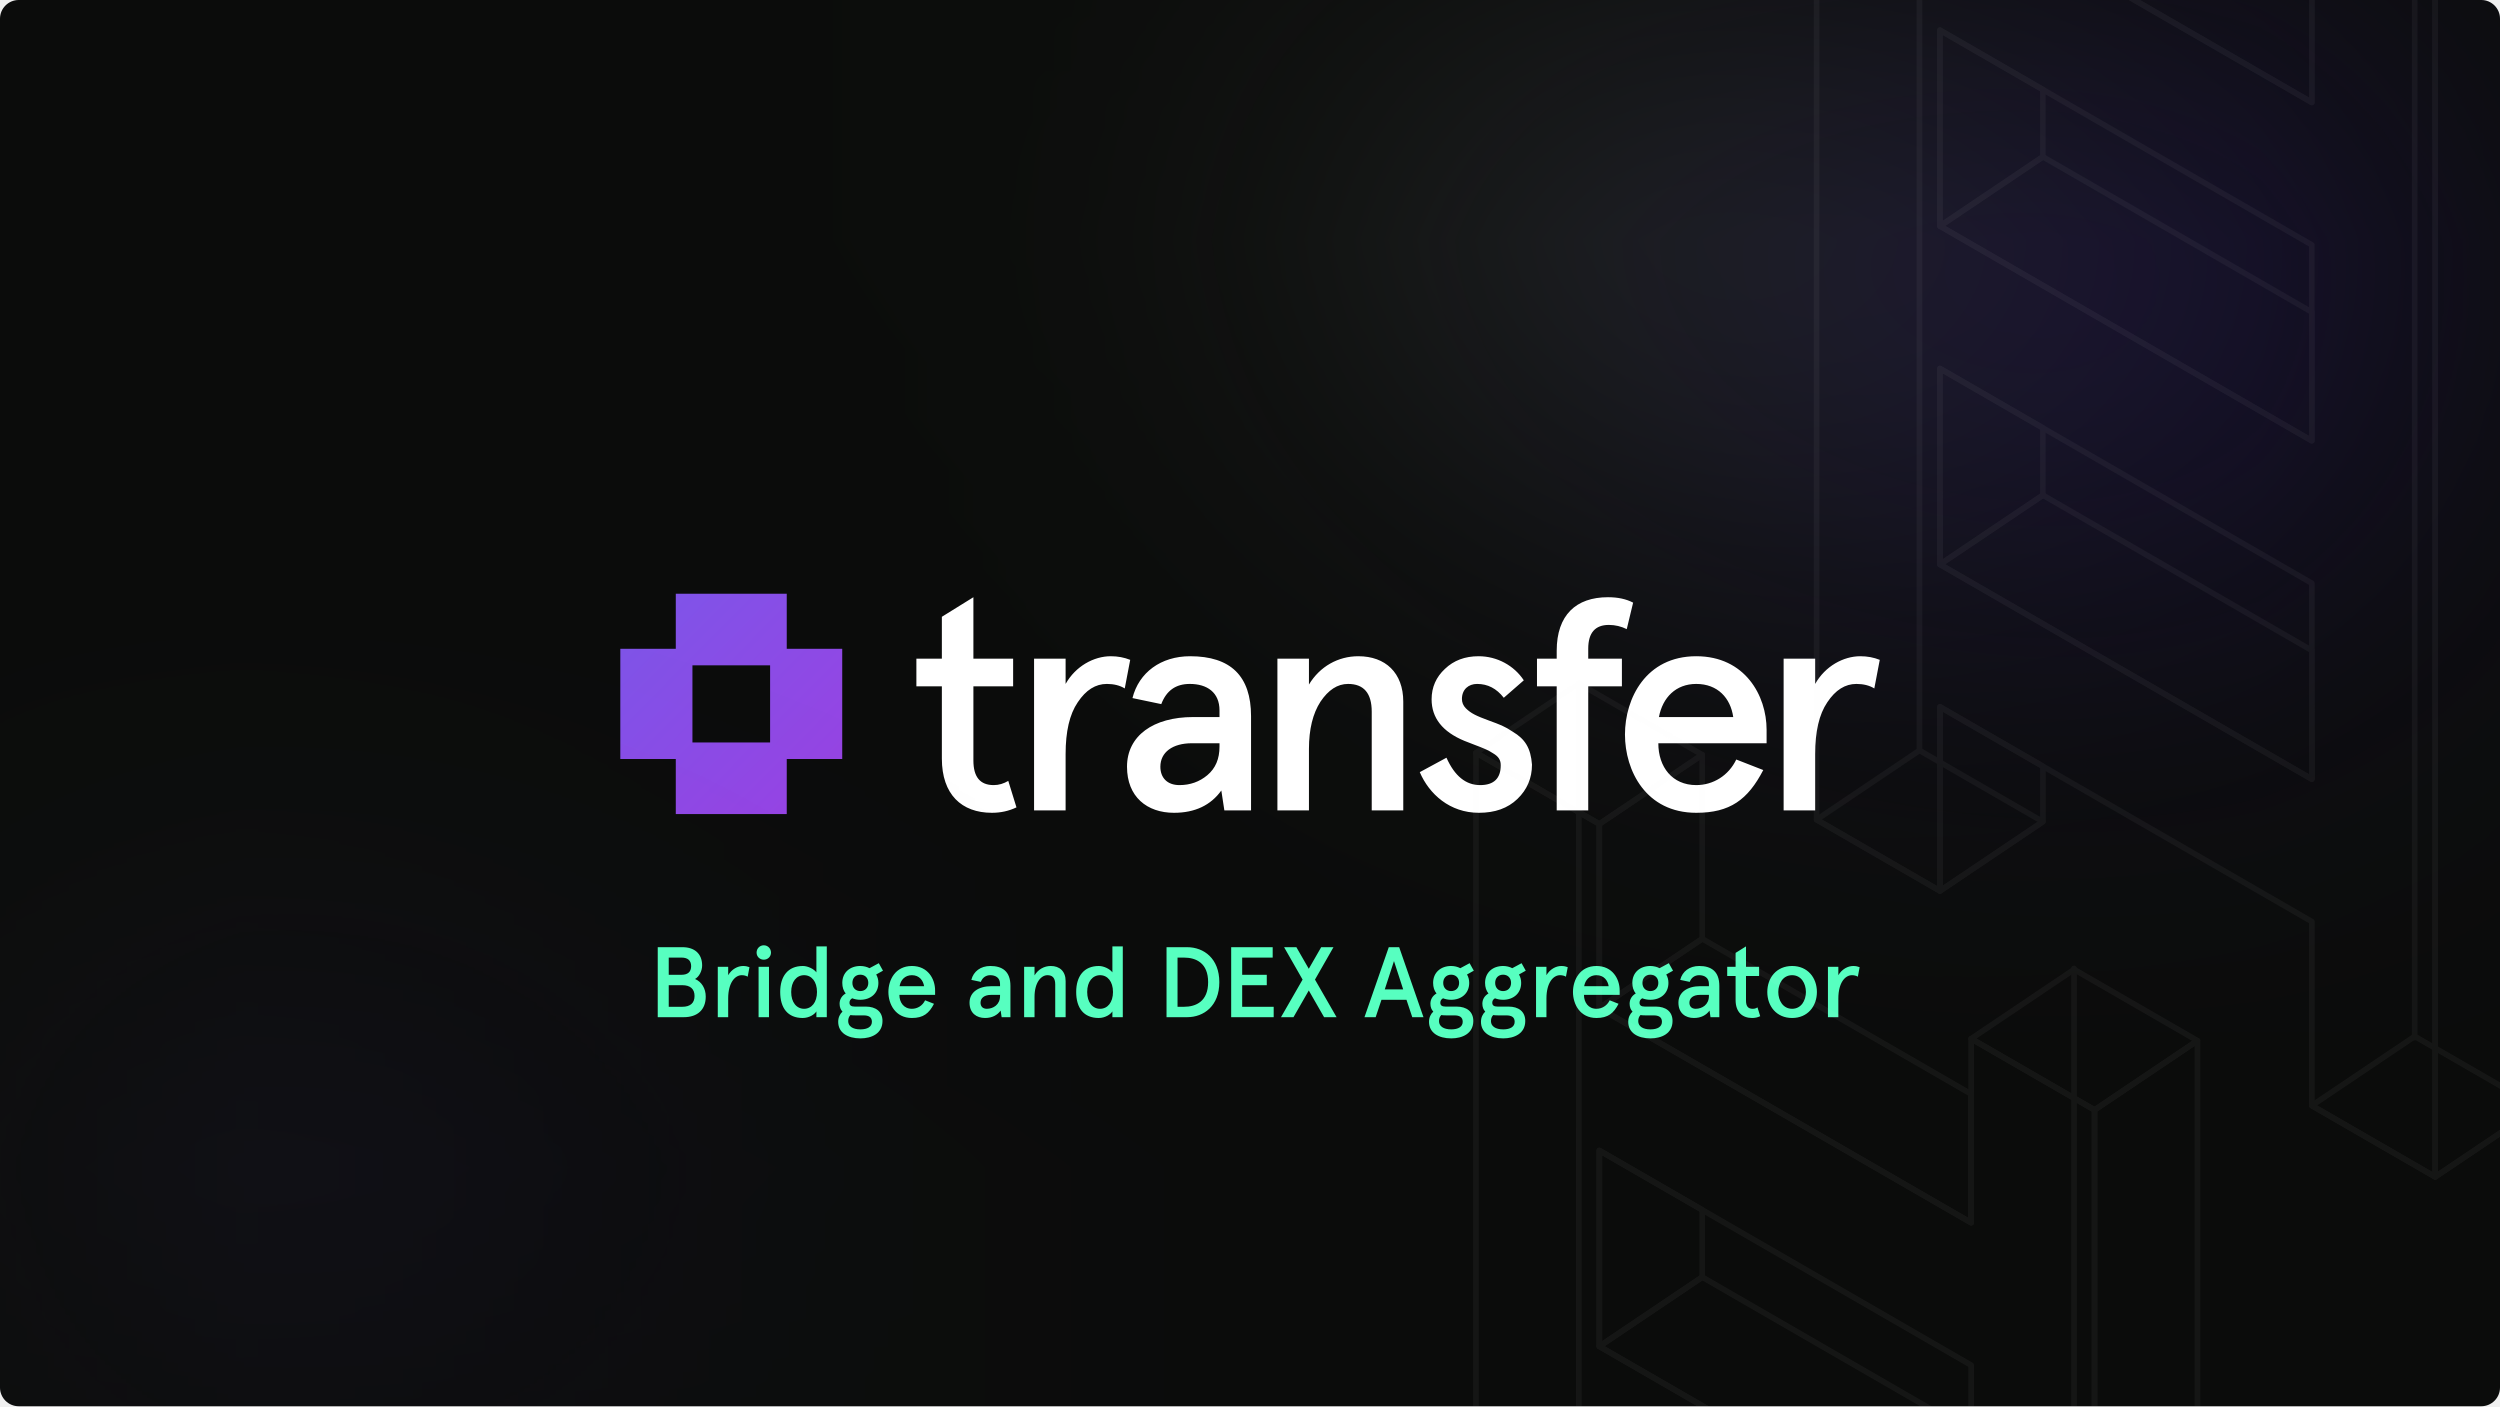
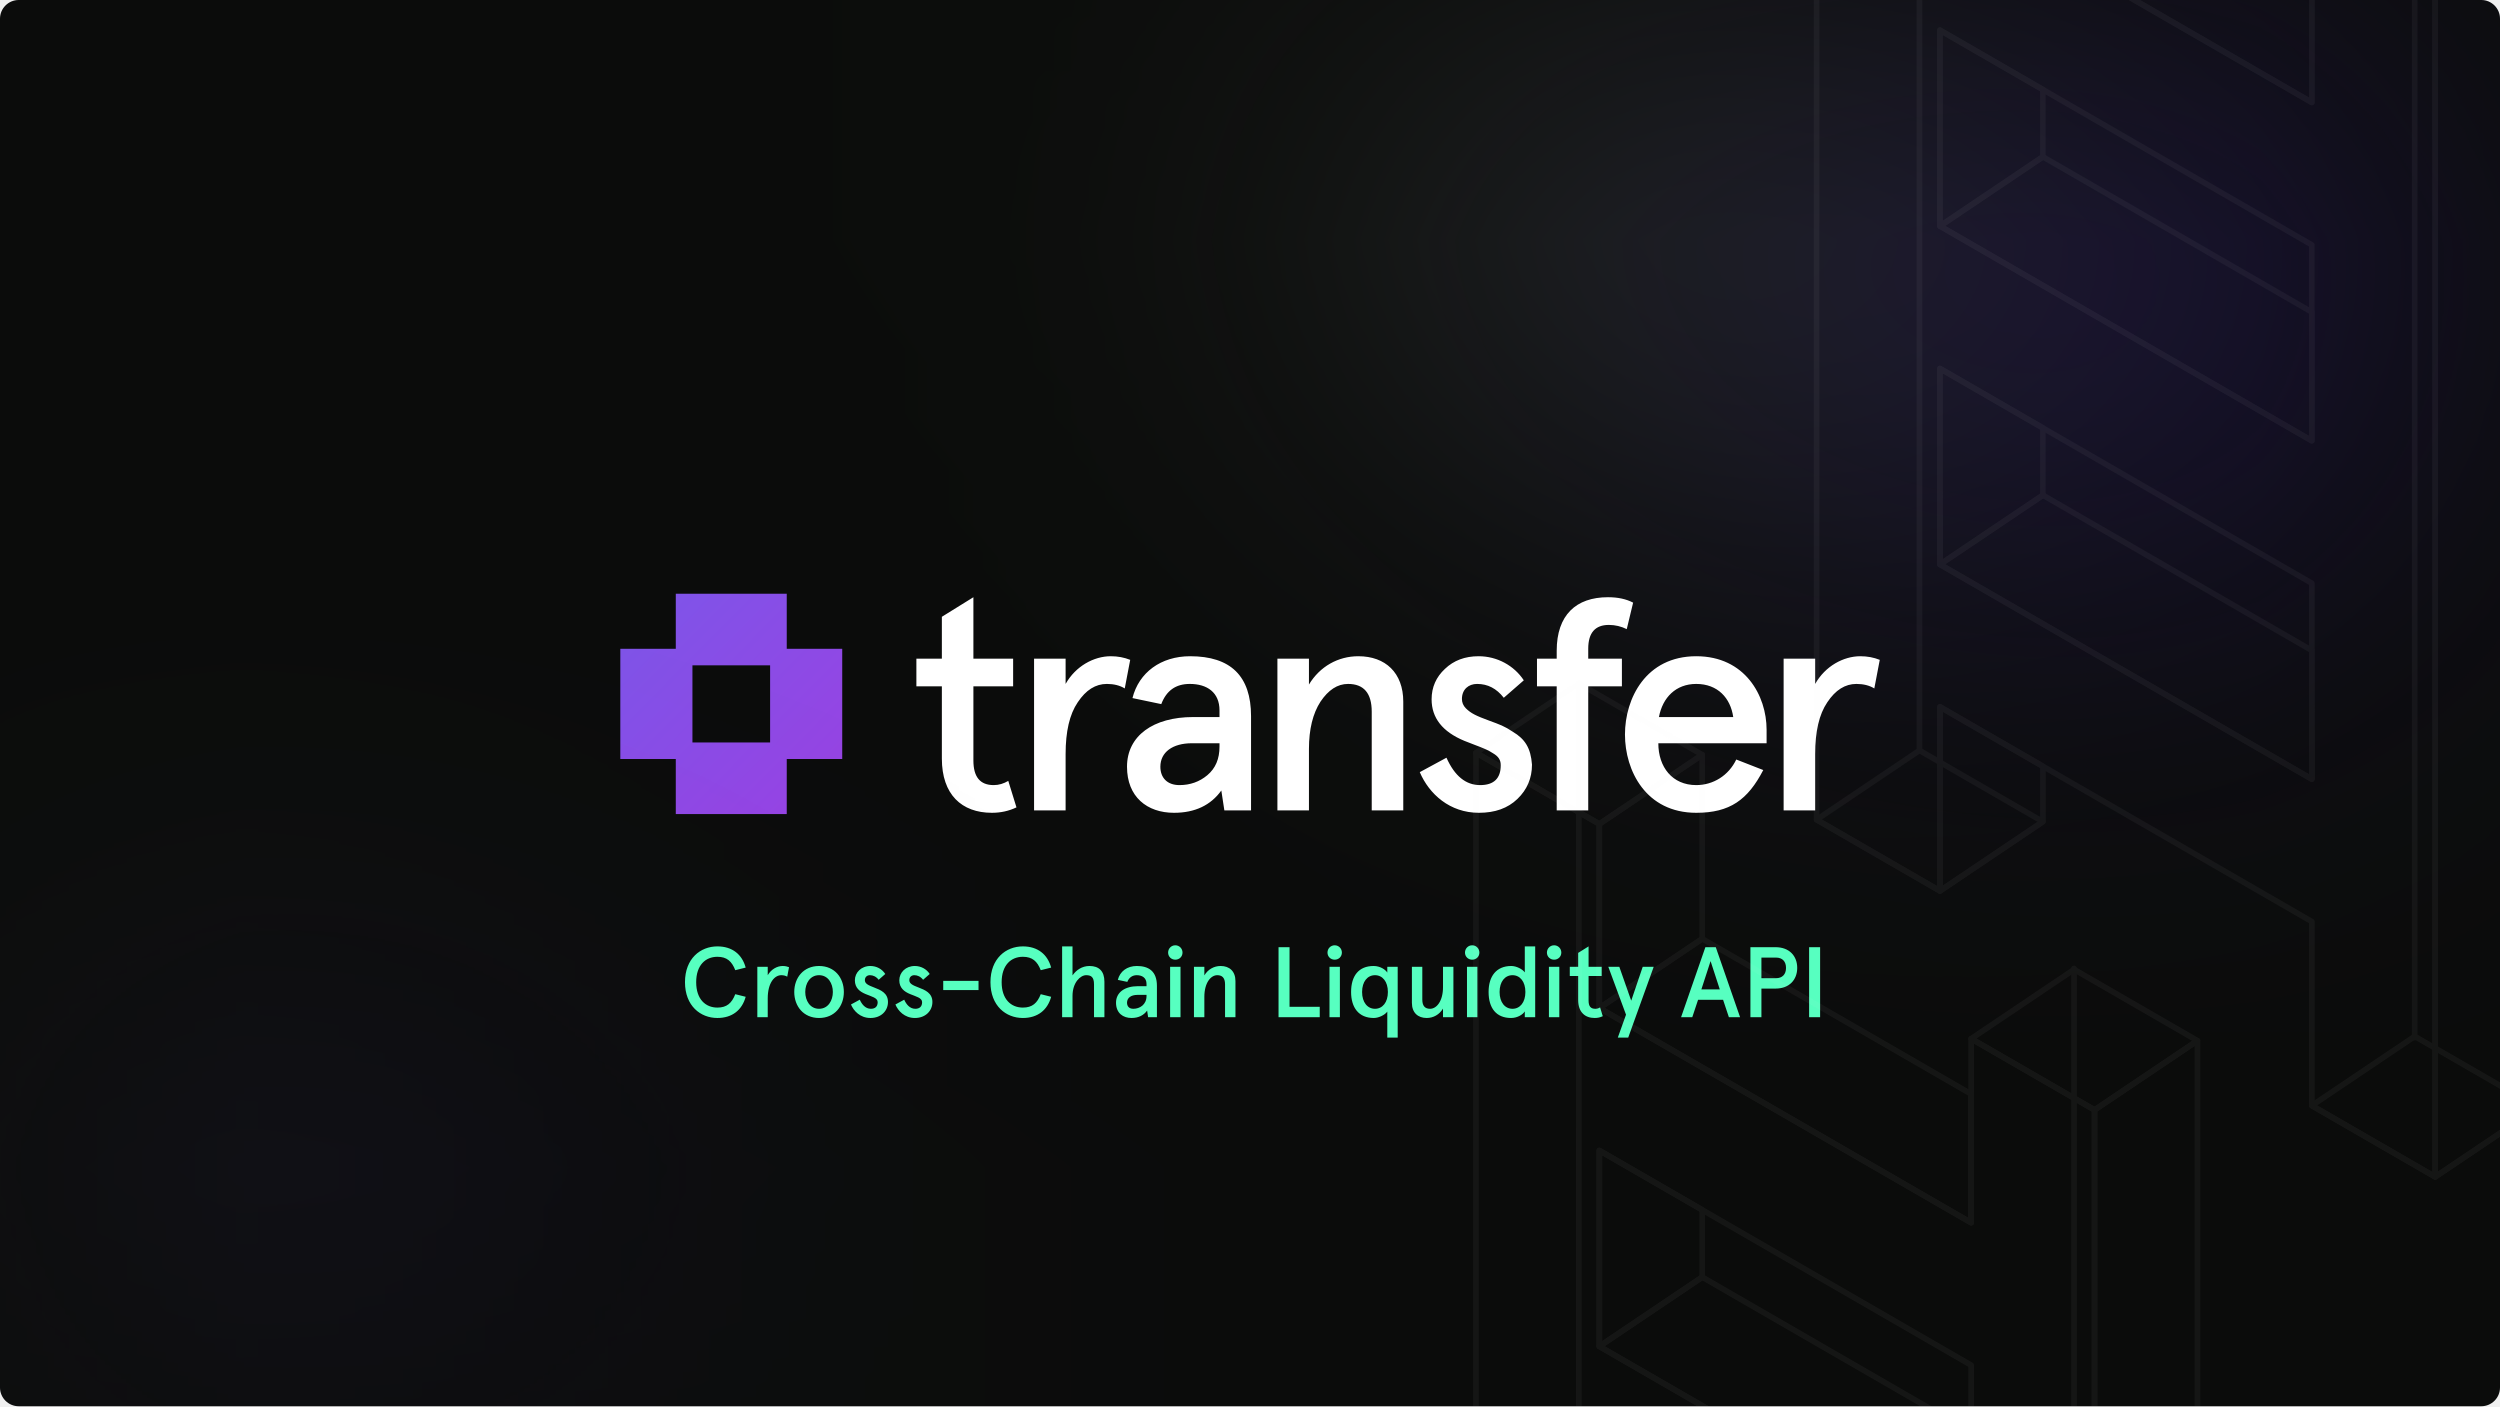
<svg xmlns="http://www.w3.org/2000/svg" width="1600" height="900" viewBox="0 0 1600 900" fill="none">
  <g clip-path="url(#clip0_1945_485)">
    <rect width="1600" height="900" rx="12" fill="#0B0C0B" />
    <g opacity="0.5" filter="url(#filter0_f_1945_485)">
      <ellipse cx="1307" cy="-71.5" rx="472" ry="400.5" transform="rotate(-164.58 1307 -71.4998)" fill="url(#paint0_linear_1945_485)" />
    </g>
-     <path fill-rule="evenodd" clip-rule="evenodd" d="M503.518 380H432.506V415.25H397V485.75H432.506V521H503.518V485.75H539.024V415.25H503.518V380ZM492.866 425.825H443.158V475.175H492.866V425.825Z" fill="url(#paint1_linear_1945_485)" />
+     <path fill-rule="evenodd" clip-rule="evenodd" d="M503.518 380H432.506V415.25H397V485.75H432.506V521H503.518V485.75H539.024V415.25H503.518V380ZM492.867 425.825H443.158V475.175H492.867V425.825Z" fill="url(#paint1_linear_1945_485)" />
    <path d="M602.789 439.258V485.506C602.789 508.437 615.405 520.192 634.816 520.192C640.445 520.192 645.686 519.036 650.539 516.723L645.298 499.766C642.386 501.5 639.281 502.464 635.981 502.464C627.245 502.464 622.975 497.261 622.975 486.662V439.258H648.403V421.53H622.975V382.219L602.789 394.744V421.53H586.484V439.258H602.789ZM681.99 482.615C681.99 468.163 684.513 457.179 689.754 449.471C694.995 441.57 701.206 437.716 708.387 437.716C712.852 437.716 716.734 438.68 719.839 440.607L723.333 422.3C719.451 420.759 715.375 419.988 710.911 419.988C700.041 419.988 688.395 426.347 681.99 437.716V421.53H661.803V518.65H681.99V482.615ZM721.283 490.709C721.283 509.979 734.094 520.192 751.369 520.192C764.762 520.192 774.855 515.374 781.648 505.932L783.589 518.65H800.67V458.335C800.67 432.706 787.666 419.988 761.656 419.988C743.023 419.988 728.853 430.394 724.777 446.773L743.217 450.627C746.516 441.956 752.533 437.716 761.462 437.716C772.526 437.716 780.484 443.112 780.484 454.674V458.913H763.597C738.17 458.913 721.283 470.861 721.283 490.709ZM742.634 490.709C742.634 481.459 750.398 475.678 762.821 475.678H780.484V477.798C780.484 485.699 777.961 491.672 772.72 496.104C767.673 500.344 761.656 502.464 754.863 502.464C746.905 502.464 742.634 497.646 742.634 490.709ZM817.54 518.65H837.727V479.34C837.727 466.621 840.25 456.601 845.103 449.086C850.149 441.57 855.972 437.716 862.766 437.716C872.859 437.716 877.906 443.69 877.906 455.445V518.65H898.092V449.086C898.092 430.586 886.64 419.988 869.365 419.988C856.36 419.988 844.714 426.54 837.727 438.102V421.53H817.54V518.65ZM946.312 419.988C937.577 419.988 930.395 422.686 924.766 428.081C919.138 433.284 916.226 439.836 916.226 447.544C916.226 459.491 923.214 468.356 937.189 474.137C940.294 475.486 947.476 477.991 950.388 479.34C951.94 479.918 953.687 480.881 955.434 482.037C959.122 484.157 960.481 486.469 960.481 489.745C960.481 498.224 956.017 502.464 947.282 502.464C938.159 502.464 930.978 496.683 925.737 484.928L908.656 494.177C914.673 508.245 927.872 520.192 946.506 520.192C956.793 520.192 964.945 517.301 971.156 511.328C977.368 505.354 980.473 498.031 980.473 489.36C979.697 478.761 976.009 472.98 968.245 468.356C962.81 464.694 959.899 463.731 953.105 461.226C944.759 458.143 941.459 456.601 938.159 453.325C936.412 451.591 935.636 449.471 935.636 447.351C935.636 441.185 939.906 437.716 945.341 437.716C952.135 437.716 957.763 440.607 962.422 446.581L975.233 435.404C969.021 425.962 958.152 419.988 946.312 419.988ZM996.288 439.258V518.65H1016.47V439.258H1038.02V421.53H1016.47V415.17C1016.47 404.957 1020.94 399.947 1029.67 399.947C1033.75 399.947 1037.63 400.911 1041.12 402.645L1045.2 385.687C1040.74 383.375 1035.5 382.219 1029.09 382.219C1008.71 382.219 996.288 393.588 996.288 416.519V421.53H983.671V439.258H996.288ZM1085.59 437.716C1099.37 437.716 1107.53 446.773 1109.27 458.913H1061.72C1064.05 446.388 1072.59 437.716 1085.59 437.716ZM1130.62 467.007C1130.62 445.232 1116.84 419.988 1085.59 419.988C1053.37 419.988 1039.98 446.966 1039.98 470.09C1039.98 493.214 1053.37 520.192 1085.59 520.192C1107.14 520.192 1118.59 511.906 1128.49 492.829L1111.21 486.084C1106.36 496.297 1096.46 502.464 1085.59 502.464C1070.26 502.464 1061.33 490.902 1061.33 475.678H1130.62V467.007ZM1161.71 482.615C1161.71 468.163 1164.23 457.179 1169.47 449.471C1174.71 441.57 1180.92 437.716 1188.1 437.716C1192.57 437.716 1196.45 438.68 1199.56 440.607L1203.05 422.3C1199.17 420.759 1195.09 419.988 1190.63 419.988C1179.76 419.988 1168.11 426.347 1161.71 437.716V421.53H1141.52V518.65H1161.71V482.615Z" fill="white" />
    <g opacity="0.5" filter="url(#filter1_f_1945_485)">
      <ellipse cx="-91.83" cy="940.5" rx="562.171" ry="204.5" transform="rotate(-180 -91.8296 940.5)" fill="url(#paint2_linear_1945_485)" />
    </g>
-     <path d="M420.954 606.2L436.826 606.2C444.25 606.2 449.37 610.168 449.37 617.912C449.37 621.368 447.45 625.144 444.826 626.552C449.05 628.344 451.673 632.632 451.673 637.816C451.673 646.2 446.426 651 437.593 651L420.953 651L420.954 606.2ZM436.186 612.856L427.994 612.856L427.994 623.864L436.186 623.864C440.154 623.864 442.33 622.008 442.33 618.36C442.33 614.712 440.154 612.856 436.186 612.856ZM436.634 630.52L427.994 630.52L427.994 644.344L436.634 644.344C441.818 644.344 444.506 641.912 444.506 637.432C444.506 632.952 441.818 630.52 436.634 630.52ZM466.035 651L459.379 651L459.379 618.744L466.035 618.744L466.035 624.12C468.275 620.28 472.115 618.232 475.571 618.232C477.299 618.232 478.707 618.616 479.667 619L478.515 625.08C477.491 624.44 476.083 624.12 474.739 624.12C470.451 624.12 466.035 628.856 466.035 639.032L466.035 651ZM484.217 609.656C484.217 607.096 486.201 604.984 488.824 604.984C491.449 604.984 493.433 607.096 493.433 609.656C493.433 612.216 491.449 614.2 488.824 614.2C486.201 614.2 484.216 612.216 484.217 609.656ZM485.496 618.744L492.152 618.744L492.152 651L485.496 651L485.496 618.744ZM499.323 634.872C499.323 624.888 504.187 618.232 513.852 618.232C517.051 618.232 521.02 620.216 522.492 622.328L522.492 605.688L529.148 605.688L529.148 651L522.492 651L522.492 647.288C521.404 649.144 517.947 651.512 513.724 651.512C504.187 651.512 499.323 645.176 499.323 634.872ZM506.364 634.872C506.363 641.528 509.82 645.624 514.62 645.624C519.419 645.624 522.876 641.528 522.876 634.872C522.876 628.216 519.419 624.12 514.62 624.12C509.82 624.12 506.364 628.216 506.364 634.872ZM539.068 629.048C539.068 622.328 544.06 618.232 550.588 618.232C552.764 618.232 554.748 618.744 556.476 619.64L562.428 616.44L565.116 621.24L560.764 623.672C561.66 625.208 562.172 627 562.172 629.048C562.172 635.832 557.116 639.864 550.588 639.864C548.668 639.864 546.876 639.48 545.404 638.904C544.252 639.544 543.676 640.504 543.676 641.72C543.676 643.448 544.764 644.216 547.004 644.216L554.108 644.216C560.444 644.216 564.796 647.352 564.796 653.432C564.796 661.432 557.884 664.568 550.652 664.568C542.524 664.568 536.444 660.984 536.444 653.944C536.444 651.192 537.532 648.952 539.196 647.416C538.044 646.264 537.34 644.6 537.34 642.36C537.34 639.48 538.876 637.176 541.244 635.832C539.836 634.104 539.068 631.8 539.068 629.048ZM552.7 649.848L547.516 649.848C546.364 649.848 545.276 649.784 544.252 649.656C543.292 650.68 542.844 651.896 542.844 653.56C542.844 656.76 545.724 658.808 550.652 658.808C555.26 658.808 558.012 657.08 558.012 653.944C558.012 650.872 555.836 649.848 552.7 649.848ZM545.532 629.048C545.532 632.248 547.644 634.296 550.588 634.296C553.596 634.296 555.708 632.248 555.708 629.048C555.708 625.848 553.596 623.8 550.588 623.8C547.644 623.8 545.532 625.848 545.532 629.048ZM583.614 624.12C579.197 624.12 576.445 627.128 575.742 631.16L591.422 631.16C590.846 627.576 588.414 624.12 583.614 624.12ZM598.462 633.848L598.462 636.728L575.613 636.728C575.613 641.464 578.365 645.624 583.613 645.624C587.07 645.624 590.398 643.704 592.061 640.184L597.757 642.424C594.622 648.504 590.974 651.512 583.613 651.512C572.989 651.512 568.573 642.552 568.573 634.872C568.573 627.192 572.99 618.232 583.614 618.232C593.918 618.232 598.462 626.616 598.462 633.848ZM620.503 641.72C620.503 635.064 626.199 631.16 634.456 631.16L640.023 631.16L640.023 629.752C640.023 625.72 637.144 624.12 633.752 624.12C631.128 624.12 628.824 625.528 627.735 628.408L621.655 627.128C622.999 621.688 627.607 618.232 633.815 618.232C641.304 618.232 646.68 621.496 646.68 630.968L646.679 651L641.047 651L640.408 646.776C638.296 649.72 634.967 651.512 630.424 651.512C625.047 651.512 620.503 648.44 620.503 641.72ZM627.544 641.72C627.544 643.896 628.759 645.624 631.575 645.624C635.672 645.624 640.023 643 640.023 637.432L640.023 636.728L634.2 636.728C630.103 636.728 627.544 638.648 627.544 641.72ZM655.441 618.744L662.098 618.744L662.098 624.248C664.402 620.408 668.242 618.232 672.53 618.232C678.162 618.232 682.002 621.624 682.002 627.896L682.002 651L675.346 651L675.346 630.008C675.346 625.656 673.362 624.12 670.353 624.12C666.194 624.12 662.098 629.048 662.098 637.944L662.098 651L655.441 651L655.441 618.744ZM688.761 634.872C688.761 624.888 693.625 618.232 703.289 618.232C706.489 618.232 710.457 620.216 711.929 622.328L711.929 605.688L718.585 605.688L718.585 651L711.929 651L711.929 647.288C710.841 649.144 707.385 651.512 703.161 651.512C693.625 651.512 688.761 645.176 688.761 634.872ZM695.801 634.872C695.801 641.528 699.257 645.624 704.057 645.624C708.857 645.624 712.313 641.528 712.313 634.872C712.313 628.216 708.857 624.12 704.057 624.12C699.257 624.12 695.801 628.216 695.801 634.872ZM746.579 606.2L759.763 606.2C770.515 606.2 780.371 613.496 780.371 628.6C780.371 643.704 770.515 651 759.762 651L746.578 651L746.579 606.2ZM757.715 612.856L753.619 612.856L753.619 644.344L757.714 644.344C765.523 644.344 773.203 640.824 773.203 628.6C773.203 616.376 765.523 612.856 757.715 612.856ZM787.954 606.2L814.514 606.2L814.513 612.856L794.994 612.856L794.994 623.864L810.738 623.864L810.738 630.52L794.994 630.52L794.994 644.344L815.154 644.344L815.154 651L787.953 651L787.954 606.2ZM845.559 606.2L853.43 606.2L841.591 626.936L855.415 651L847.415 651L837.623 633.912L827.83 651L819.83 651L833.655 626.936L821.814 606.2L829.687 606.2L837.623 620.024L845.559 606.2ZM888.816 606.2L895.472 606.2L911.024 651L903.856 651L900.144 639.864L884.143 639.864L880.431 651L873.263 651L888.816 606.2ZM892.144 615.096L886.256 633.208L898.032 633.208L892.144 615.096ZM917.193 629.048C917.193 622.328 922.185 618.232 928.713 618.232C930.889 618.232 932.873 618.744 934.601 619.64L940.553 616.44L943.241 621.24L938.889 623.672C939.785 625.208 940.297 627 940.297 629.048C940.297 635.832 935.241 639.864 928.713 639.864C926.793 639.864 925.001 639.48 923.529 638.904C922.377 639.544 921.801 640.504 921.801 641.72C921.801 643.448 922.889 644.216 925.129 644.216L932.233 644.216C938.569 644.216 942.921 647.352 942.921 653.432C942.921 661.432 936.009 664.568 928.777 664.568C920.649 664.568 914.569 660.984 914.569 653.944C914.569 651.192 915.657 648.952 917.321 647.416C916.169 646.264 915.465 644.6 915.465 642.36C915.465 639.48 917.001 637.176 919.369 635.832C917.961 634.104 917.193 631.8 917.193 629.048ZM930.825 649.848L925.641 649.848C924.489 649.848 923.401 649.784 922.377 649.656C921.417 650.68 920.969 651.896 920.969 653.56C920.969 656.76 923.849 658.808 928.777 658.808C933.385 658.808 936.137 657.08 936.137 653.944C936.137 650.872 933.961 649.848 930.825 649.848ZM923.657 629.048C923.657 632.248 925.769 634.296 928.713 634.296C931.721 634.296 933.833 632.248 933.833 629.048C933.833 625.848 931.721 623.8 928.713 623.8C925.769 623.8 923.657 625.848 923.657 629.048ZM950.443 629.048C950.443 622.328 955.435 618.232 961.963 618.232C964.139 618.232 966.123 618.744 967.851 619.64L973.803 616.44L976.491 621.24L972.139 623.672C973.035 625.208 973.547 627 973.547 629.048C973.547 635.832 968.491 639.864 961.963 639.864C960.043 639.864 958.251 639.48 956.779 638.904C955.627 639.544 955.051 640.504 955.051 641.72C955.051 643.448 956.139 644.216 958.379 644.216L965.483 644.216C971.819 644.216 976.171 647.352 976.171 653.432C976.171 661.432 969.259 664.568 962.027 664.568C953.899 664.568 947.819 660.984 947.819 653.944C947.819 651.192 948.907 648.952 950.571 647.416C949.419 646.264 948.715 644.6 948.715 642.36C948.715 639.48 950.251 637.176 952.619 635.832C951.211 634.104 950.443 631.8 950.443 629.048ZM964.075 649.848L958.891 649.848C957.739 649.848 956.651 649.784 955.627 649.656C954.667 650.68 954.219 651.896 954.219 653.56C954.219 656.76 957.099 658.808 962.027 658.808C966.635 658.808 969.387 657.08 969.387 653.944C969.387 650.872 967.211 649.848 964.075 649.848ZM956.907 629.048C956.907 632.248 959.019 634.296 961.963 634.296C964.971 634.296 967.083 632.248 967.083 629.048C967.083 625.848 964.971 623.8 961.963 623.8C959.019 623.8 956.907 625.848 956.907 629.048ZM989.723 651L983.066 651L983.066 618.744L989.723 618.744L989.723 624.12C991.963 620.28 995.803 618.232 999.259 618.232C1000.99 618.232 1002.39 618.616 1003.35 619L1002.2 625.08C1001.18 624.44 999.77 624.12 998.426 624.12C994.138 624.12 989.723 628.856 989.723 639.032L989.723 651ZM1021.74 624.12C1017.32 624.12 1014.57 627.128 1013.87 631.16L1029.55 631.16C1028.97 627.576 1026.54 624.12 1021.74 624.12ZM1036.59 633.848L1036.59 636.728L1013.74 636.728C1013.74 641.464 1016.49 645.624 1021.74 645.624C1025.19 645.624 1028.52 643.704 1030.19 640.184L1035.88 642.424C1032.75 648.504 1029.1 651.512 1021.74 651.512C1011.11 651.512 1006.7 642.552 1006.7 634.872C1006.7 627.192 1011.11 618.232 1021.74 618.232C1032.04 618.232 1036.59 626.616 1036.59 633.848ZM1044.69 629.048C1044.69 622.328 1049.69 618.232 1056.21 618.232C1058.39 618.232 1060.37 618.744 1062.1 619.64L1068.05 616.44L1070.74 621.24L1066.39 623.672C1067.29 625.208 1067.8 627 1067.8 629.048C1067.8 635.832 1062.74 639.864 1056.21 639.864C1054.29 639.864 1052.5 639.48 1051.03 638.904C1049.88 639.544 1049.3 640.504 1049.3 641.72C1049.3 643.448 1050.39 644.216 1052.63 644.216L1059.73 644.216C1066.07 644.216 1070.42 647.352 1070.42 653.432C1070.42 661.432 1063.51 664.568 1056.28 664.568C1048.15 664.568 1042.07 660.984 1042.07 653.944C1042.07 651.192 1043.16 648.952 1044.82 647.416C1043.67 646.264 1042.96 644.6 1042.96 642.36C1042.96 639.48 1044.5 637.176 1046.87 635.832C1045.46 634.104 1044.69 631.8 1044.69 629.048ZM1058.32 649.848L1053.14 649.848C1051.99 649.848 1050.9 649.784 1049.88 649.656C1048.92 650.68 1048.47 651.896 1048.47 653.56C1048.47 656.76 1051.35 658.808 1056.28 658.808C1060.88 658.808 1063.64 657.08 1063.64 653.944C1063.64 650.872 1061.46 649.848 1058.32 649.848ZM1051.16 629.048C1051.16 632.248 1053.27 634.296 1056.21 634.296C1059.22 634.296 1061.33 632.248 1061.33 629.048C1061.33 625.848 1059.22 623.8 1056.21 623.8C1053.27 623.8 1051.16 625.848 1051.16 629.048ZM1074.19 641.72C1074.19 635.064 1079.89 631.16 1088.14 631.16L1093.71 631.16L1093.71 629.752C1093.71 625.72 1090.83 624.12 1087.44 624.12C1084.82 624.12 1082.51 625.528 1081.42 628.408L1075.34 627.128C1076.69 621.688 1081.29 618.232 1087.5 618.232C1094.99 618.232 1100.37 621.496 1100.37 630.968L1100.37 651L1094.73 651L1094.1 646.776C1091.98 649.72 1088.65 651.512 1084.11 651.512C1078.73 651.512 1074.19 648.44 1074.19 641.72ZM1081.23 641.72C1081.23 643.896 1082.45 645.624 1085.26 645.624C1089.36 645.624 1093.71 643 1093.71 637.432L1093.71 636.728L1087.89 636.728C1083.79 636.728 1081.23 638.648 1081.23 641.72ZM1105.41 624.632L1105.41 618.744L1110.78 618.744L1110.78 609.848L1117.44 605.688L1117.44 618.744L1125.82 618.744L1125.82 624.632L1117.44 624.632L1117.44 640.376C1117.44 644.024 1118.78 645.624 1121.73 645.624C1122.88 645.624 1123.65 645.432 1124.8 644.728L1126.53 650.36C1124.8 651.192 1123.13 651.512 1121.34 651.512C1115.26 651.512 1110.78 647.928 1110.78 639.992L1110.78 624.632L1105.41 624.632ZM1131.07 634.872C1131.07 625.784 1136.96 618.232 1146.95 618.232C1156.93 618.232 1162.82 625.784 1162.82 634.872C1162.82 643.96 1156.93 651.512 1146.95 651.512C1136.96 651.512 1131.07 643.96 1131.07 634.872ZM1138.11 634.872C1138.11 640.312 1141.12 645.624 1146.95 645.624C1152.77 645.624 1155.78 640.312 1155.78 634.872C1155.78 629.432 1152.77 624.12 1146.95 624.12C1141.12 624.12 1138.11 629.432 1138.11 634.872ZM1176.54 651L1169.88 651L1169.88 618.744L1176.54 618.744L1176.54 624.12C1178.78 620.28 1182.62 618.232 1186.07 618.232C1187.8 618.232 1189.21 618.616 1190.17 619L1189.02 625.08C1187.99 624.44 1186.58 624.12 1185.24 624.12C1180.95 624.12 1176.54 628.856 1176.54 639.032L1176.54 651Z" fill="#57FFC0" />
+     <path d="M477.237 619.256L470.581 620.92C468.341 615.224 465.205 612.344 459.125 612.344C451.573 612.344 445.557 617.656 445.557 628.6C445.557 639.544 451.573 644.856 459.125 644.856C465.205 644.856 468.341 641.976 470.581 636.28L477.237 637.944C474.933 646.392 468.661 651.512 459.125 651.512C448.309 651.512 438.389 643.768 438.389 628.6C438.389 613.432 448.309 605.688 459.125 605.688C468.661 605.688 474.933 610.808 477.237 619.256ZM491.348 651L484.691 651L484.691 618.744L491.348 618.744L491.348 624.12C493.588 620.28 497.428 618.232 500.884 618.232C502.612 618.232 504.02 618.616 504.98 619L503.828 625.08C502.804 624.44 501.395 624.12 500.051 624.12C495.763 624.12 491.348 628.856 491.348 639.032L491.348 651ZM508.323 634.872C508.323 625.784 514.211 618.232 524.196 618.232C534.18 618.232 540.068 625.784 540.068 634.872C540.068 643.96 534.179 651.512 524.196 651.512C514.211 651.512 508.323 643.96 508.323 634.872ZM515.364 634.872C515.363 640.312 518.372 645.624 524.196 645.624C530.02 645.624 533.028 640.312 533.028 634.872C533.028 629.432 530.02 624.12 524.196 624.12C518.372 624.12 515.364 629.432 515.364 634.872ZM557.039 618.232C560.943 618.232 564.527 620.152 566.575 623.352L562.35 627.064C560.751 625.016 558.767 624.12 556.719 624.12C555.055 624.12 553.518 625.208 553.518 627.32C553.518 629.624 555.95 630.648 559.279 631.928C563.631 633.592 568.303 635.512 568.303 641.272C568.303 646.84 564.015 651.512 557.103 651.512C550.446 651.512 546.286 646.904 544.622 642.872L550.254 639.8C551.534 642.68 553.775 645.624 557.358 645.624C559.919 645.624 561.711 644.344 561.711 641.4C561.711 638.584 557.806 637.816 554.03 636.216C550.318 634.68 547.118 632.312 547.118 627.384C547.118 622.392 551.215 618.232 557.039 618.232ZM585.476 618.232C589.38 618.232 592.964 620.152 595.012 623.352L590.788 627.064C589.188 625.016 587.204 624.12 585.156 624.12C583.492 624.12 581.956 625.208 581.956 627.32C581.956 629.624 584.388 630.648 587.716 631.928C592.068 633.592 596.74 635.512 596.74 641.272C596.74 646.84 592.452 651.512 585.54 651.512C578.884 651.512 574.724 646.904 573.06 642.872L578.692 639.8C579.972 642.68 582.212 645.624 585.796 645.624C588.356 645.624 590.148 644.344 590.148 641.4C590.148 638.584 586.244 637.816 582.468 636.216C578.756 634.68 575.556 632.312 575.556 627.384C575.556 622.392 579.652 618.232 585.476 618.232ZM603.664 633.656L603.664 627.768L626.257 627.768L626.257 633.656L603.664 633.656ZM672.737 619.256L666.081 620.92C663.841 615.224 660.705 612.344 654.625 612.344C647.073 612.344 641.057 617.656 641.057 628.6C641.057 639.544 647.073 644.856 654.625 644.856C660.705 644.856 663.841 641.976 666.081 636.28L672.737 637.944C670.433 646.392 664.161 651.512 654.625 651.512C643.809 651.512 633.889 643.768 633.889 628.6C633.889 613.432 643.809 605.688 654.625 605.688C664.161 605.688 670.433 610.808 672.737 619.256ZM679.754 605.688L686.41 605.688L686.41 624.248C688.714 620.92 692.426 618.232 697.29 618.232C703.242 618.232 706.826 621.432 706.826 628.28L706.826 651L700.17 651L700.17 630.008C700.17 625.08 698.122 624.12 695.114 624.12C691.466 624.12 686.41 628.792 686.41 637.368L686.41 651L679.754 651L679.754 605.688ZM714.253 641.72C714.253 635.064 719.949 631.16 728.206 631.16L733.773 631.16L733.773 629.752C733.773 625.72 730.894 624.12 727.502 624.12C724.878 624.12 722.574 625.528 721.485 628.408L715.405 627.128C716.749 621.688 721.357 618.232 727.565 618.232C735.054 618.232 740.43 621.496 740.43 630.968L740.429 651L734.797 651L734.158 646.776C732.046 649.72 728.717 651.512 724.174 651.512C718.797 651.512 714.253 648.44 714.253 641.72ZM721.294 641.72C721.294 643.896 722.509 645.624 725.325 645.624C729.422 645.624 733.773 643 733.773 637.432L733.773 636.728L727.95 636.728C723.853 636.728 721.294 638.648 721.294 641.72ZM747.592 609.656C747.592 607.096 749.576 604.984 752.199 604.984C754.824 604.984 756.808 607.096 756.808 609.656C756.808 612.216 754.824 614.2 752.199 614.2C749.576 614.2 747.591 612.216 747.592 609.656ZM748.871 618.744L755.527 618.744L755.527 651L748.871 651L748.871 618.744ZM764.129 618.744L770.785 618.744L770.785 624.248C773.089 620.408 776.929 618.232 781.217 618.232C786.849 618.232 790.689 621.624 790.689 627.896L790.689 651L784.033 651L784.033 630.008C784.033 625.656 782.049 624.12 779.041 624.12C774.881 624.12 770.785 629.048 770.785 637.944L770.785 651L764.129 651L764.129 618.744ZM818.266 606.2L825.306 606.2L825.306 644.344L844.634 644.344L844.634 651L818.266 651L818.266 606.2ZM849.592 609.656C849.592 607.096 851.576 604.984 854.199 604.984C856.824 604.984 858.808 607.096 858.808 609.656C858.808 612.216 856.824 614.2 854.199 614.2C851.576 614.2 849.591 612.216 849.592 609.656ZM850.871 618.744L857.527 618.744L857.527 651L850.871 651L850.871 618.744ZM864.698 634.872C864.698 624.568 869.562 618.232 879.099 618.232C883.322 618.232 886.779 620.6 887.867 622.456L887.867 618.744L894.523 618.744L894.523 664.056L887.866 664.056L887.867 647.416C886.394 649.528 882.426 651.512 879.227 651.512C869.562 651.512 864.698 644.856 864.698 634.872ZM871.739 634.872C871.738 641.528 875.195 645.624 879.995 645.624C884.794 645.624 888.251 641.528 888.251 634.872C888.251 628.216 884.794 624.12 879.995 624.12C875.195 624.12 871.739 628.216 871.739 634.872ZM930.179 651L923.523 651L923.523 645.496C921.218 649.336 917.378 651.512 913.091 651.512C907.459 651.512 903.618 648.12 903.618 641.848L903.618 618.744L910.275 618.744L910.275 639.736C910.275 644.088 912.259 645.624 915.266 645.624C919.426 645.624 923.523 640.696 923.523 631.8L923.523 618.744L930.179 618.744L930.179 651ZM937.592 609.656C937.592 607.096 939.576 604.984 942.199 604.984C944.824 604.984 946.808 607.096 946.808 609.656C946.808 612.216 944.824 614.2 942.199 614.2C939.576 614.2 937.591 612.216 937.592 609.656ZM938.871 618.744L945.527 618.744L945.527 651L938.871 651L938.871 618.744ZM952.698 634.872C952.698 624.888 957.562 618.232 967.227 618.232C970.426 618.232 974.395 620.216 975.867 622.328L975.867 605.688L982.523 605.688L982.523 651L975.867 651L975.867 647.288C974.779 649.144 971.322 651.512 967.099 651.512C957.562 651.512 952.698 645.176 952.698 634.872ZM959.739 634.872C959.738 641.528 963.195 645.624 967.995 645.624C972.794 645.624 976.251 641.528 976.251 634.872C976.251 628.216 972.794 624.12 967.995 624.12C963.195 624.12 959.739 628.216 959.739 634.872ZM990.029 609.656C990.029 607.096 992.013 604.984 994.637 604.984C997.261 604.984 999.245 607.096 999.245 609.656C999.245 612.216 997.261 614.2 994.637 614.2C992.013 614.2 990.029 612.216 990.029 609.656ZM991.309 618.744L997.965 618.744L997.965 651L991.309 651L991.309 618.744ZM1004.66 624.632L1004.66 618.744L1010.03 618.744L1010.03 609.848L1016.69 605.688L1016.69 618.744L1025.07 618.744L1025.07 624.632L1016.69 624.632L1016.69 640.376C1016.69 644.024 1018.03 645.624 1020.98 645.624C1022.13 645.624 1022.9 645.432 1024.05 644.728L1025.78 650.36C1024.05 651.192 1022.38 651.512 1020.59 651.512C1014.51 651.512 1010.03 647.928 1010.03 639.992L1010.03 624.632L1004.66 624.632ZM1029.32 618.744L1036.36 618.744L1043.98 640.44L1051.34 618.744L1058.38 618.744L1042.06 664.056L1035.4 664.056L1040.65 649.4L1029.32 618.744ZM1091.44 606.2L1098.1 606.2L1113.65 651L1106.48 651L1102.77 639.864L1086.77 639.864L1083.06 651L1075.89 651L1091.44 606.2ZM1094.77 615.096L1088.88 633.208L1100.66 633.208L1094.77 615.096ZM1136.33 632.696L1127.31 632.696L1127.31 651L1120.27 651L1120.27 606.2L1136.33 606.2C1145.23 606.2 1150.22 611.896 1150.22 619.448C1150.22 627 1145.23 632.696 1136.33 632.696ZM1136.65 626.04C1140.68 626.04 1143.05 623.608 1143.05 619.448C1143.05 615.288 1140.68 612.856 1136.65 612.856L1127.31 612.856L1127.31 626.04L1136.65 626.04ZM1157.83 651L1157.83 606.2L1164.87 606.2L1164.87 651L1157.83 651Z" fill="#57FFC0" />
    <g opacity="0.05">
      <path d="M1228.46 480.268L1307.42 525.861L1241.57 570.189L1162.61 524.596L1228.46 480.268Z" stroke="#EEEEEE" stroke-width="3.563" stroke-linecap="round" stroke-linejoin="round" />
      <path d="M1307.43 -116.18L1479.55 -16.799L1479.55 65.556L1241.57 -71.853L1307.43 -116.18Z" stroke="#EEEEEE" stroke-width="3.563" stroke-linecap="round" stroke-linejoin="round" />
      <path d="M1241.59 570.189L1307.45 525.861L1307.45 490.445L1241.59 452.417L1241.59 570.189Z" stroke="#EEEEEE" stroke-width="3.563" stroke-linecap="round" stroke-linejoin="round" />
      <path d="M1307.44 273.893L1307.44 316.91L1241.59 361.238L1241.58 235.865L1307.44 273.893Z" stroke="#EEEEEE" stroke-width="3.563" stroke-linecap="round" stroke-linejoin="round" />
      <path d="M1307.45 316.91L1479.57 416.291V498.647L1241.59 361.238L1307.45 316.91Z" stroke="#EEEEEE" stroke-width="3.563" stroke-linecap="round" stroke-linejoin="round" />
      <path d="M1307.44 100.358V57.344L1241.58 19.317L1241.59 144.686L1307.44 100.358Z" stroke="#EEEEEE" stroke-width="3.563" stroke-linecap="round" stroke-linejoin="round" />
      <path d="M1241.58 144.676L1479.56 282.081V199.729L1307.44 100.348L1241.58 144.676Z" stroke="#EEEEEE" stroke-width="3.563" stroke-linecap="round" stroke-linejoin="round" />
      <path d="M1545.41 663.266L1624.37 708.855L1558.51 753.183L1479.55 707.59L1545.41 663.266Z" stroke="#EEEEEE" stroke-width="3.563" stroke-linecap="round" stroke-linejoin="round" />
      <path d="M1624.39 708.859L1558.53 753.186L1558.51 -6.634L1624.37 -50.961L1624.39 708.859Z" stroke="#EEEEEE" stroke-width="3.563" stroke-linecap="round" stroke-linejoin="round" />
      <path d="M1241.57 -189.638H1243.35C1243.35 -190.275 1243.01 -190.863 1242.46 -191.181L1241.57 -189.638ZM1162.61 -235.23L1163.5 -236.773C1162.95 -237.091 1162.27 -237.091 1161.72 -236.773C1161.16 -236.455 1160.82 -235.867 1160.82 -235.23L1162.61 -235.23ZM1241.57 -71.866H1239.79C1239.79 -71.229 1240.13 -70.641 1240.68 -70.323L1241.57 -71.866ZM1479.55 65.543L1478.66 67.086C1479.21 67.403 1479.89 67.403 1480.44 67.086C1480.99 66.765 1481.33 66.177 1481.33 65.543H1479.55ZM1479.55 -52.23L1480.44 -53.773C1479.89 -54.092 1479.21 -54.092 1478.66 -53.773C1478.11 -53.455 1477.76 -52.867 1477.76 -52.23L1479.55 -52.23ZM1558.51 -6.639H1560.29C1560.29 -7.275 1559.95 -7.863 1559.4 -8.182L1558.51 -6.639ZM1558.53 753.181L1557.64 754.724C1558.19 755.041 1558.87 755.041 1559.42 754.724C1559.97 754.407 1560.31 753.815 1560.31 753.181H1558.53ZM1479.57 707.588H1477.79C1477.79 708.226 1478.13 708.814 1478.68 709.131L1479.57 707.588ZM1479.57 589.816H1481.35C1481.35 589.178 1481.01 588.59 1480.46 588.273L1479.57 589.816ZM1241.59 452.407L1242.48 450.864C1241.93 450.547 1241.25 450.547 1240.7 450.864C1240.15 451.185 1239.81 451.773 1239.81 452.407H1241.59ZM1241.59 570.182L1240.7 571.725C1241.25 572.042 1241.93 572.042 1242.48 571.725C1243.03 571.404 1243.37 570.817 1243.37 570.182H1241.59ZM1162.63 524.589H1160.85C1160.85 525.227 1161.19 525.815 1161.74 526.132L1162.63 524.589ZM1241.58 361.232H1239.8C1239.8 361.866 1240.14 362.454 1240.69 362.775L1241.58 361.232ZM1479.56 498.638L1478.67 500.181C1479.23 500.498 1479.9 500.498 1480.45 500.181C1481.01 499.863 1481.35 499.276 1481.35 498.638H1479.56ZM1479.56 373.269H1481.34C1481.34 372.631 1481 372.043 1480.45 371.726L1479.56 373.269ZM1241.58 235.86L1242.47 234.317C1241.92 234 1241.24 234 1240.69 234.317C1240.14 234.637 1239.8 235.225 1239.8 235.86H1241.58ZM1241.57 19.313L1242.46 17.77C1241.91 17.451 1241.23 17.451 1240.68 17.77C1240.13 18.088 1239.79 18.676 1239.79 19.313H1241.57ZM1241.58 144.681H1239.79C1239.8 145.319 1240.14 145.907 1240.69 146.224L1241.58 144.681ZM1479.55 156.722H1481.33C1481.33 156.084 1481 155.496 1480.44 155.179L1479.55 156.722ZM1479.56 282.09L1478.67 283.633C1479.22 283.95 1479.9 283.95 1480.45 283.633C1481 283.316 1481.34 282.728 1481.34 282.09H1479.56ZM1242.46 -191.181L1163.5 -236.773L1161.72 -233.687L1240.67 -188.095L1242.46 -191.181ZM1243.35 -71.866L1243.35 -189.638H1239.79L1239.79 -71.866L1243.35 -71.866ZM1480.44 64L1242.46 -73.409L1240.68 -70.323L1478.66 67.086L1480.44 64ZM1477.76 -52.23L1477.77 65.543H1481.33L1481.33 -52.23L1477.76 -52.23ZM1559.4 -8.182L1480.44 -53.773L1478.66 -50.688L1557.62 -5.096L1559.4 -8.182ZM1560.31 753.181L1560.29 -6.639H1556.73L1556.75 753.181H1560.31ZM1478.68 709.131L1557.64 754.724L1559.42 751.638L1480.46 706.045L1478.68 709.131ZM1477.79 589.816L1477.79 707.588H1481.35L1481.35 589.816H1477.79ZM1480.46 588.273L1242.48 450.864L1240.7 453.95L1478.68 591.359L1480.46 588.273ZM1243.37 570.182L1243.37 452.407H1239.81L1239.81 570.182H1243.37ZM1161.74 526.132L1240.7 571.725L1242.48 568.639L1163.52 523.046L1161.74 526.132ZM1160.82 -235.23L1160.85 524.589H1164.41L1164.39 -235.23L1160.82 -235.23ZM1240.69 362.775L1478.67 500.181L1480.45 497.095L1242.47 359.689L1240.69 362.775ZM1477.78 373.269L1477.78 498.638H1481.35L1481.34 373.269H1477.78ZM1240.69 237.403L1478.67 374.812L1480.45 371.726L1242.47 234.317L1240.69 237.403ZM1243.36 361.232L1243.36 235.86H1239.8L1239.8 361.232H1243.36ZM1239.79 19.313L1239.79 144.681H1243.36L1243.35 19.313H1239.79ZM1480.44 155.179L1242.46 17.77L1240.68 20.856L1478.66 158.264L1480.44 155.179ZM1481.34 282.09L1481.33 156.722H1477.77L1477.78 282.09H1481.34ZM1240.69 146.224L1478.67 283.633L1480.45 280.547L1242.47 143.138L1240.69 146.224Z" fill="#EEEEEE" />
      <path d="M1230.22 -280.184C1230.22 -281.168 1229.43 -281.966 1228.44 -281.966C1227.46 -281.966 1226.66 -281.168 1226.66 -280.184L1230.22 -280.184ZM1226.68 479.636C1226.69 480.62 1227.48 481.418 1228.47 481.418C1229.45 481.418 1230.25 480.62 1230.24 479.636H1226.68ZM1226.66 -280.184L1226.68 479.636H1230.24L1230.22 -280.184L1226.66 -280.184Z" fill="#EEEEEE" />
      <path d="M1543.6 664.097C1543.6 665.08 1544.4 665.878 1545.38 665.878C1546.37 665.878 1547.16 665.08 1547.16 664.097H1543.6ZM1547.16 -97.186C1547.16 -98.17 1546.37 -98.968 1545.38 -98.968C1544.4 -98.968 1543.6 -98.17 1543.6 -97.186H1547.16ZM1543.6 -97.186V664.097H1547.16V-97.186H1543.6Z" fill="#EEEEEE" />
    </g>
    <g opacity="0.05">
      <path d="M1010.46 437.45L1089.42 483.041L1023.57 527.369L944.605 481.777L1010.46 437.45Z" stroke="#EEEEEE" stroke-width="3.563" stroke-linejoin="round" />
      <path d="M1089.43 600.82L1261.55 700.201L1261.55 782.556L1023.57 645.147L1089.43 600.82Z" stroke="#EEEEEE" stroke-width="3.563" stroke-linecap="round" stroke-linejoin="round" />
      <path d="M1089.43 483.035L1089.43 600.809L1023.57 645.135L1023.57 527.363L1089.43 483.035Z" stroke="#EEEEEE" stroke-width="3.563" stroke-linecap="round" stroke-linejoin="round" />
      <path d="M1089.44 817.358V774.344L1023.58 736.317L1023.59 861.686L1089.44 817.358Z" stroke="#EEEEEE" stroke-width="3.563" stroke-linecap="round" stroke-linejoin="round" />
      <path d="M1023.58 861.676L1261.56 999.081V916.729L1089.44 817.348L1023.58 861.676Z" stroke="#EEEEEE" stroke-width="3.563" stroke-linecap="round" stroke-linejoin="round" />
      <path d="M1327.41 620.454L1406.37 666.045L1340.51 710.372L1261.55 664.781L1327.41 620.454Z" stroke="#EEEEEE" stroke-width="3.563" stroke-linecap="round" stroke-linejoin="round" />
      <path d="M1406.39 1425.86L1340.53 1470.19L1340.51 710.366L1406.37 666.039L1406.39 1425.86Z" stroke="#EEEEEE" stroke-width="3.563" stroke-linecap="round" stroke-linejoin="round" />
-       <path d="M1023.57 527.361H1025.35C1025.35 526.725 1025.01 526.136 1024.46 525.818L1023.57 527.361ZM944.606 481.769L945.497 480.226C944.945 479.908 944.266 479.908 943.715 480.226C943.164 480.545 942.824 481.133 942.824 481.77L944.606 481.769ZM1023.57 645.134H1021.79C1021.79 645.77 1022.13 646.358 1022.68 646.677L1023.57 645.134ZM1261.55 782.542L1260.66 784.085C1261.21 784.403 1261.89 784.403 1262.44 784.085C1262.99 783.765 1263.33 783.177 1263.33 782.542H1261.55ZM1261.55 664.769L1262.44 663.226C1261.89 662.908 1261.21 662.908 1260.66 663.226C1260.11 663.544 1259.76 664.133 1259.76 664.769L1261.55 664.769ZM1340.51 710.361H1342.29C1342.29 709.724 1341.95 709.136 1341.4 708.818L1340.51 710.361ZM1340.53 1470.18L1339.64 1471.72C1340.19 1472.04 1340.87 1472.04 1341.42 1471.72C1341.97 1471.41 1342.31 1470.81 1342.31 1470.18H1340.53ZM1261.57 1424.59H1259.79C1259.79 1425.23 1260.13 1425.81 1260.68 1426.13L1261.57 1424.59ZM1261.57 1306.82H1263.35C1263.35 1306.18 1263.01 1305.59 1262.46 1305.27L1261.57 1306.82ZM1023.59 1169.41L1024.48 1167.86C1023.93 1167.55 1023.25 1167.55 1022.7 1167.86C1022.15 1168.18 1021.81 1168.77 1021.81 1169.41H1023.59ZM1023.59 1287.18L1022.7 1288.72C1023.25 1289.04 1023.93 1289.04 1024.48 1288.72C1025.03 1288.4 1025.37 1287.82 1025.37 1287.18H1023.59ZM944.63 1241.59H942.848C942.848 1242.23 943.188 1242.81 943.739 1243.13L944.63 1241.59ZM1023.58 1078.23H1021.8C1021.8 1078.87 1022.14 1079.45 1022.69 1079.77L1023.58 1078.23ZM1261.56 1215.64L1260.67 1217.18C1261.23 1217.5 1261.9 1217.5 1262.45 1217.18C1263.01 1216.86 1263.35 1216.28 1263.35 1215.64H1261.56ZM1261.56 1090.27H1263.34C1263.34 1089.63 1263 1089.04 1262.45 1088.73L1261.56 1090.27ZM1023.58 952.859L1024.47 951.316C1023.92 950.999 1023.24 950.999 1022.69 951.316C1022.14 951.637 1021.8 952.225 1021.8 952.859H1023.58ZM1023.57 736.312L1024.46 734.769C1023.91 734.451 1023.23 734.451 1022.68 734.769C1022.13 735.087 1021.79 735.675 1021.79 736.312H1023.57ZM1023.58 861.681H1021.79C1021.8 862.318 1022.14 862.906 1022.69 863.223L1023.58 861.681ZM1261.55 873.721H1263.33C1263.33 873.083 1263 872.495 1262.44 872.178L1261.55 873.721ZM1261.56 999.09L1260.67 1000.63C1261.22 1000.95 1261.9 1000.95 1262.45 1000.63C1263 1000.32 1263.34 999.728 1263.34 999.09H1261.56ZM1024.46 525.818L945.497 480.226L943.715 483.312L1022.67 528.904L1024.46 525.818ZM1025.35 645.134L1025.35 527.361H1021.79L1021.79 645.134L1025.35 645.134ZM1262.44 781L1024.46 643.591L1022.68 646.677L1260.66 784.085L1262.44 781ZM1259.76 664.769L1259.77 782.542H1263.33L1263.33 664.769L1259.76 664.769ZM1341.4 708.818L1262.44 663.226L1260.66 666.312L1339.62 711.904L1341.4 708.818ZM1342.31 1470.18L1342.29 710.361H1338.73L1338.75 1470.18H1342.31ZM1260.68 1426.13L1339.64 1471.72L1341.42 1468.64L1262.46 1423.04L1260.68 1426.13ZM1259.79 1306.82L1259.79 1424.59H1263.35L1263.35 1306.82H1259.79ZM1262.46 1305.27L1024.48 1167.86L1022.7 1170.95L1260.68 1308.36L1262.46 1305.27ZM1025.37 1287.18L1025.37 1169.41H1021.81L1021.81 1287.18H1025.37ZM943.739 1243.13L1022.7 1288.72L1024.48 1285.64L945.521 1240.05L943.739 1243.13ZM942.824 481.77L942.848 1241.59H946.412L946.388 481.769L942.824 481.77ZM1022.69 1079.77L1260.67 1217.18L1262.45 1214.09L1024.47 1076.69L1022.69 1079.77ZM1259.78 1090.27L1259.78 1215.64H1263.35L1263.34 1090.27H1259.78ZM1022.69 954.402L1260.67 1091.81L1262.45 1088.73L1024.47 951.316L1022.69 954.402ZM1025.36 1078.23L1025.36 952.859H1021.8L1021.8 1078.23H1025.36ZM1021.79 736.312L1021.79 861.681H1025.36L1025.35 736.312H1021.79ZM1262.44 872.178L1024.46 734.769L1022.68 737.855L1260.66 875.264L1262.44 872.178ZM1263.34 999.09L1263.33 873.721H1259.77L1259.78 999.09H1263.34ZM1022.69 863.223L1260.67 1000.63L1262.45 997.547L1024.47 860.138L1022.69 863.223Z" fill="#EEEEEE" />
+       <path d="M1023.57 527.361H1025.35C1025.35 526.725 1025.01 526.136 1024.46 525.818L1023.57 527.361ZM944.606 481.769L945.497 480.226C944.945 479.908 944.266 479.908 943.715 480.226C943.164 480.545 942.824 481.133 942.824 481.77L944.606 481.769ZM1023.57 645.134H1021.79C1021.79 645.77 1022.13 646.358 1022.68 646.677L1023.57 645.134ZM1261.55 782.543L1260.66 784.085C1261.21 784.403 1261.89 784.403 1262.44 784.085C1262.99 783.765 1263.33 783.177 1263.33 782.543H1261.55ZM1261.55 664.769L1262.44 663.226C1261.89 662.908 1261.21 662.908 1260.66 663.226C1260.11 663.544 1259.76 664.133 1259.76 664.769L1261.55 664.769ZM1340.51 710.361H1342.29C1342.29 709.724 1341.95 709.136 1341.4 708.818L1340.51 710.361ZM1340.53 1470.18L1339.64 1471.72C1340.19 1472.04 1340.87 1472.04 1341.42 1471.72C1341.97 1471.41 1342.31 1470.81 1342.31 1470.18H1340.53ZM1261.57 1424.59H1259.79C1259.79 1425.23 1260.13 1425.81 1260.68 1426.13L1261.57 1424.59ZM1261.57 1306.82H1263.35C1263.35 1306.18 1263.01 1305.59 1262.46 1305.27L1261.57 1306.82ZM1023.59 1169.41L1024.48 1167.86C1023.93 1167.55 1023.25 1167.55 1022.7 1167.86C1022.15 1168.18 1021.81 1168.77 1021.81 1169.41H1023.59ZM1023.59 1287.18L1022.7 1288.72C1023.25 1289.04 1023.93 1289.04 1024.48 1288.72C1025.03 1288.4 1025.37 1287.82 1025.37 1287.18H1023.59ZM944.63 1241.59H942.848C942.848 1242.23 943.188 1242.81 943.739 1243.13L944.63 1241.59ZM1023.58 1078.23H1021.8C1021.8 1078.87 1022.14 1079.45 1022.69 1079.77L1023.58 1078.23ZM1261.56 1215.64L1260.67 1217.18C1261.23 1217.5 1261.9 1217.5 1262.45 1217.18C1263.01 1216.86 1263.35 1216.28 1263.35 1215.64H1261.56ZM1261.56 1090.27H1263.34C1263.34 1089.63 1263 1089.04 1262.45 1088.73L1261.56 1090.27ZM1023.58 952.859L1024.47 951.316C1023.92 950.999 1023.24 950.999 1022.69 951.316C1022.14 951.637 1021.8 952.225 1021.8 952.859H1023.58ZM1023.57 736.312L1024.46 734.769C1023.91 734.451 1023.23 734.451 1022.68 734.769C1022.13 735.087 1021.79 735.675 1021.79 736.312H1023.57ZM1023.58 861.681H1021.79C1021.8 862.318 1022.14 862.906 1022.69 863.223L1023.58 861.681ZM1261.55 873.721H1263.33C1263.33 873.083 1263 872.495 1262.44 872.178L1261.55 873.721ZM1261.56 999.09L1260.67 1000.63C1261.22 1000.95 1261.9 1000.95 1262.45 1000.63C1263 1000.32 1263.34 999.728 1263.34 999.09H1261.56ZM1024.46 525.818L945.497 480.226L943.715 483.312L1022.67 528.904L1024.46 525.818ZM1025.35 645.134L1025.35 527.361H1021.79L1021.79 645.134L1025.35 645.134ZM1262.44 781L1024.46 643.591L1022.68 646.677L1260.66 784.085L1262.44 781ZM1259.76 664.769L1259.77 782.543H1263.33L1263.33 664.769L1259.76 664.769ZM1341.4 708.818L1262.44 663.226L1260.66 666.312L1339.62 711.904L1341.4 708.818ZM1342.31 1470.18L1342.29 710.361H1338.73L1338.75 1470.18H1342.31ZM1260.68 1426.13L1339.64 1471.72L1341.42 1468.64L1262.46 1423.04L1260.68 1426.13ZM1259.79 1306.82L1259.79 1424.59H1263.35L1263.35 1306.82H1259.79ZM1262.46 1305.27L1024.48 1167.86L1022.7 1170.95L1260.68 1308.36L1262.46 1305.27ZM1025.37 1287.18L1025.37 1169.41H1021.81L1021.81 1287.18H1025.37ZM943.739 1243.13L1022.7 1288.72L1024.48 1285.64L945.521 1240.05L943.739 1243.13ZM942.824 481.77L942.848 1241.59H946.412L946.388 481.769L942.824 481.77ZM1022.69 1079.77L1260.67 1217.18L1262.45 1214.09L1024.47 1076.69L1022.69 1079.77ZM1259.78 1090.27L1259.78 1215.64H1263.35L1263.34 1090.27H1259.78ZM1022.69 954.402L1260.67 1091.81L1262.45 1088.73L1024.47 951.316L1022.69 954.402ZM1025.36 1078.23L1025.36 952.859H1021.8L1021.8 1078.23H1025.36ZM1021.79 736.312L1021.79 861.681H1025.36L1025.35 736.312H1021.79ZM1262.44 872.178L1024.46 734.769L1022.68 737.855L1260.66 875.264L1262.44 872.178ZM1263.34 999.09L1263.33 873.721H1259.77L1259.78 999.09H1263.34ZM1022.69 863.223L1260.67 1000.63L1262.45 997.547L1024.47 860.138L1022.69 863.223Z" fill="#EEEEEE" />
      <path d="M1012.22 436.816C1012.22 435.832 1011.43 435.034 1010.44 435.034C1009.46 435.034 1008.66 435.832 1008.66 436.816L1012.22 436.816ZM1008.68 1196.64C1008.69 1197.62 1009.48 1198.42 1010.47 1198.42C1011.45 1198.42 1012.25 1197.62 1012.24 1196.64H1008.68ZM1008.66 436.816L1008.68 1196.64H1012.24L1012.22 436.816L1008.66 436.816Z" fill="#EEEEEE" />
      <path d="M1325.6 1381.1C1325.6 1382.08 1326.4 1382.88 1327.38 1382.88C1328.37 1382.88 1329.16 1382.08 1329.16 1381.1H1325.6ZM1329.16 619.814C1329.16 618.83 1328.37 618.032 1327.38 618.032C1326.4 618.032 1325.6 618.83 1325.6 619.814H1329.16ZM1325.6 619.814V1381.1H1329.16V619.814H1325.6Z" fill="#EEEEEE" />
    </g>
  </g>
  <defs>
    <filter id="filter0_f_1945_485" x="513.694" y="-803.475" width="1586.61" height="1463.95" filterUnits="userSpaceOnUse" color-interpolation-filters="sRGB">
      <feFlood flood-opacity="0" result="BackgroundImageFix" />
      <feBlend mode="normal" in="SourceGraphic" in2="BackgroundImageFix" result="shape" />
      <feGaussianBlur stdDeviation="162.948" result="effect1_foregroundBlur_1945_485" />
    </filter>
    <filter id="filter1_f_1945_485" x="-979.897" y="410.104" width="1776.14" height="1060.79" filterUnits="userSpaceOnUse" color-interpolation-filters="sRGB">
      <feFlood flood-opacity="0" result="BackgroundImageFix" />
      <feBlend mode="normal" in="SourceGraphic" in2="BackgroundImageFix" result="shape" />
      <feGaussianBlur stdDeviation="162.948" result="effect1_foregroundBlur_1945_485" />
    </filter>
    <linearGradient id="paint0_linear_1945_485" x1="979.793" y1="134.602" x2="1618.84" y2="409.932" gradientUnits="userSpaceOnUse">
      <stop stop-color="#281277" />
      <stop offset="1" stop-color="#ADDB67" />
    </linearGradient>
    <linearGradient id="paint1_linear_1945_485" x1="401.734" y1="372.95" x2="552.147" y2="522.089" gradientUnits="userSpaceOnUse">
      <stop stop-color="#7C56E9" />
      <stop offset="1" stop-color="#9B40E2" />
    </linearGradient>
    <linearGradient id="paint2_linear_1945_485" x1="-481.546" y1="1045.74" x2="-32.578" y2="1496.94" gradientUnits="userSpaceOnUse">
      <stop stop-color="#281277" />
      <stop offset="1" stop-color="#ADDB67" />
    </linearGradient>
    <clipPath id="clip0_1945_485">
      <rect width="1600" height="900" rx="12" fill="white" />
    </clipPath>
  </defs>
</svg>
